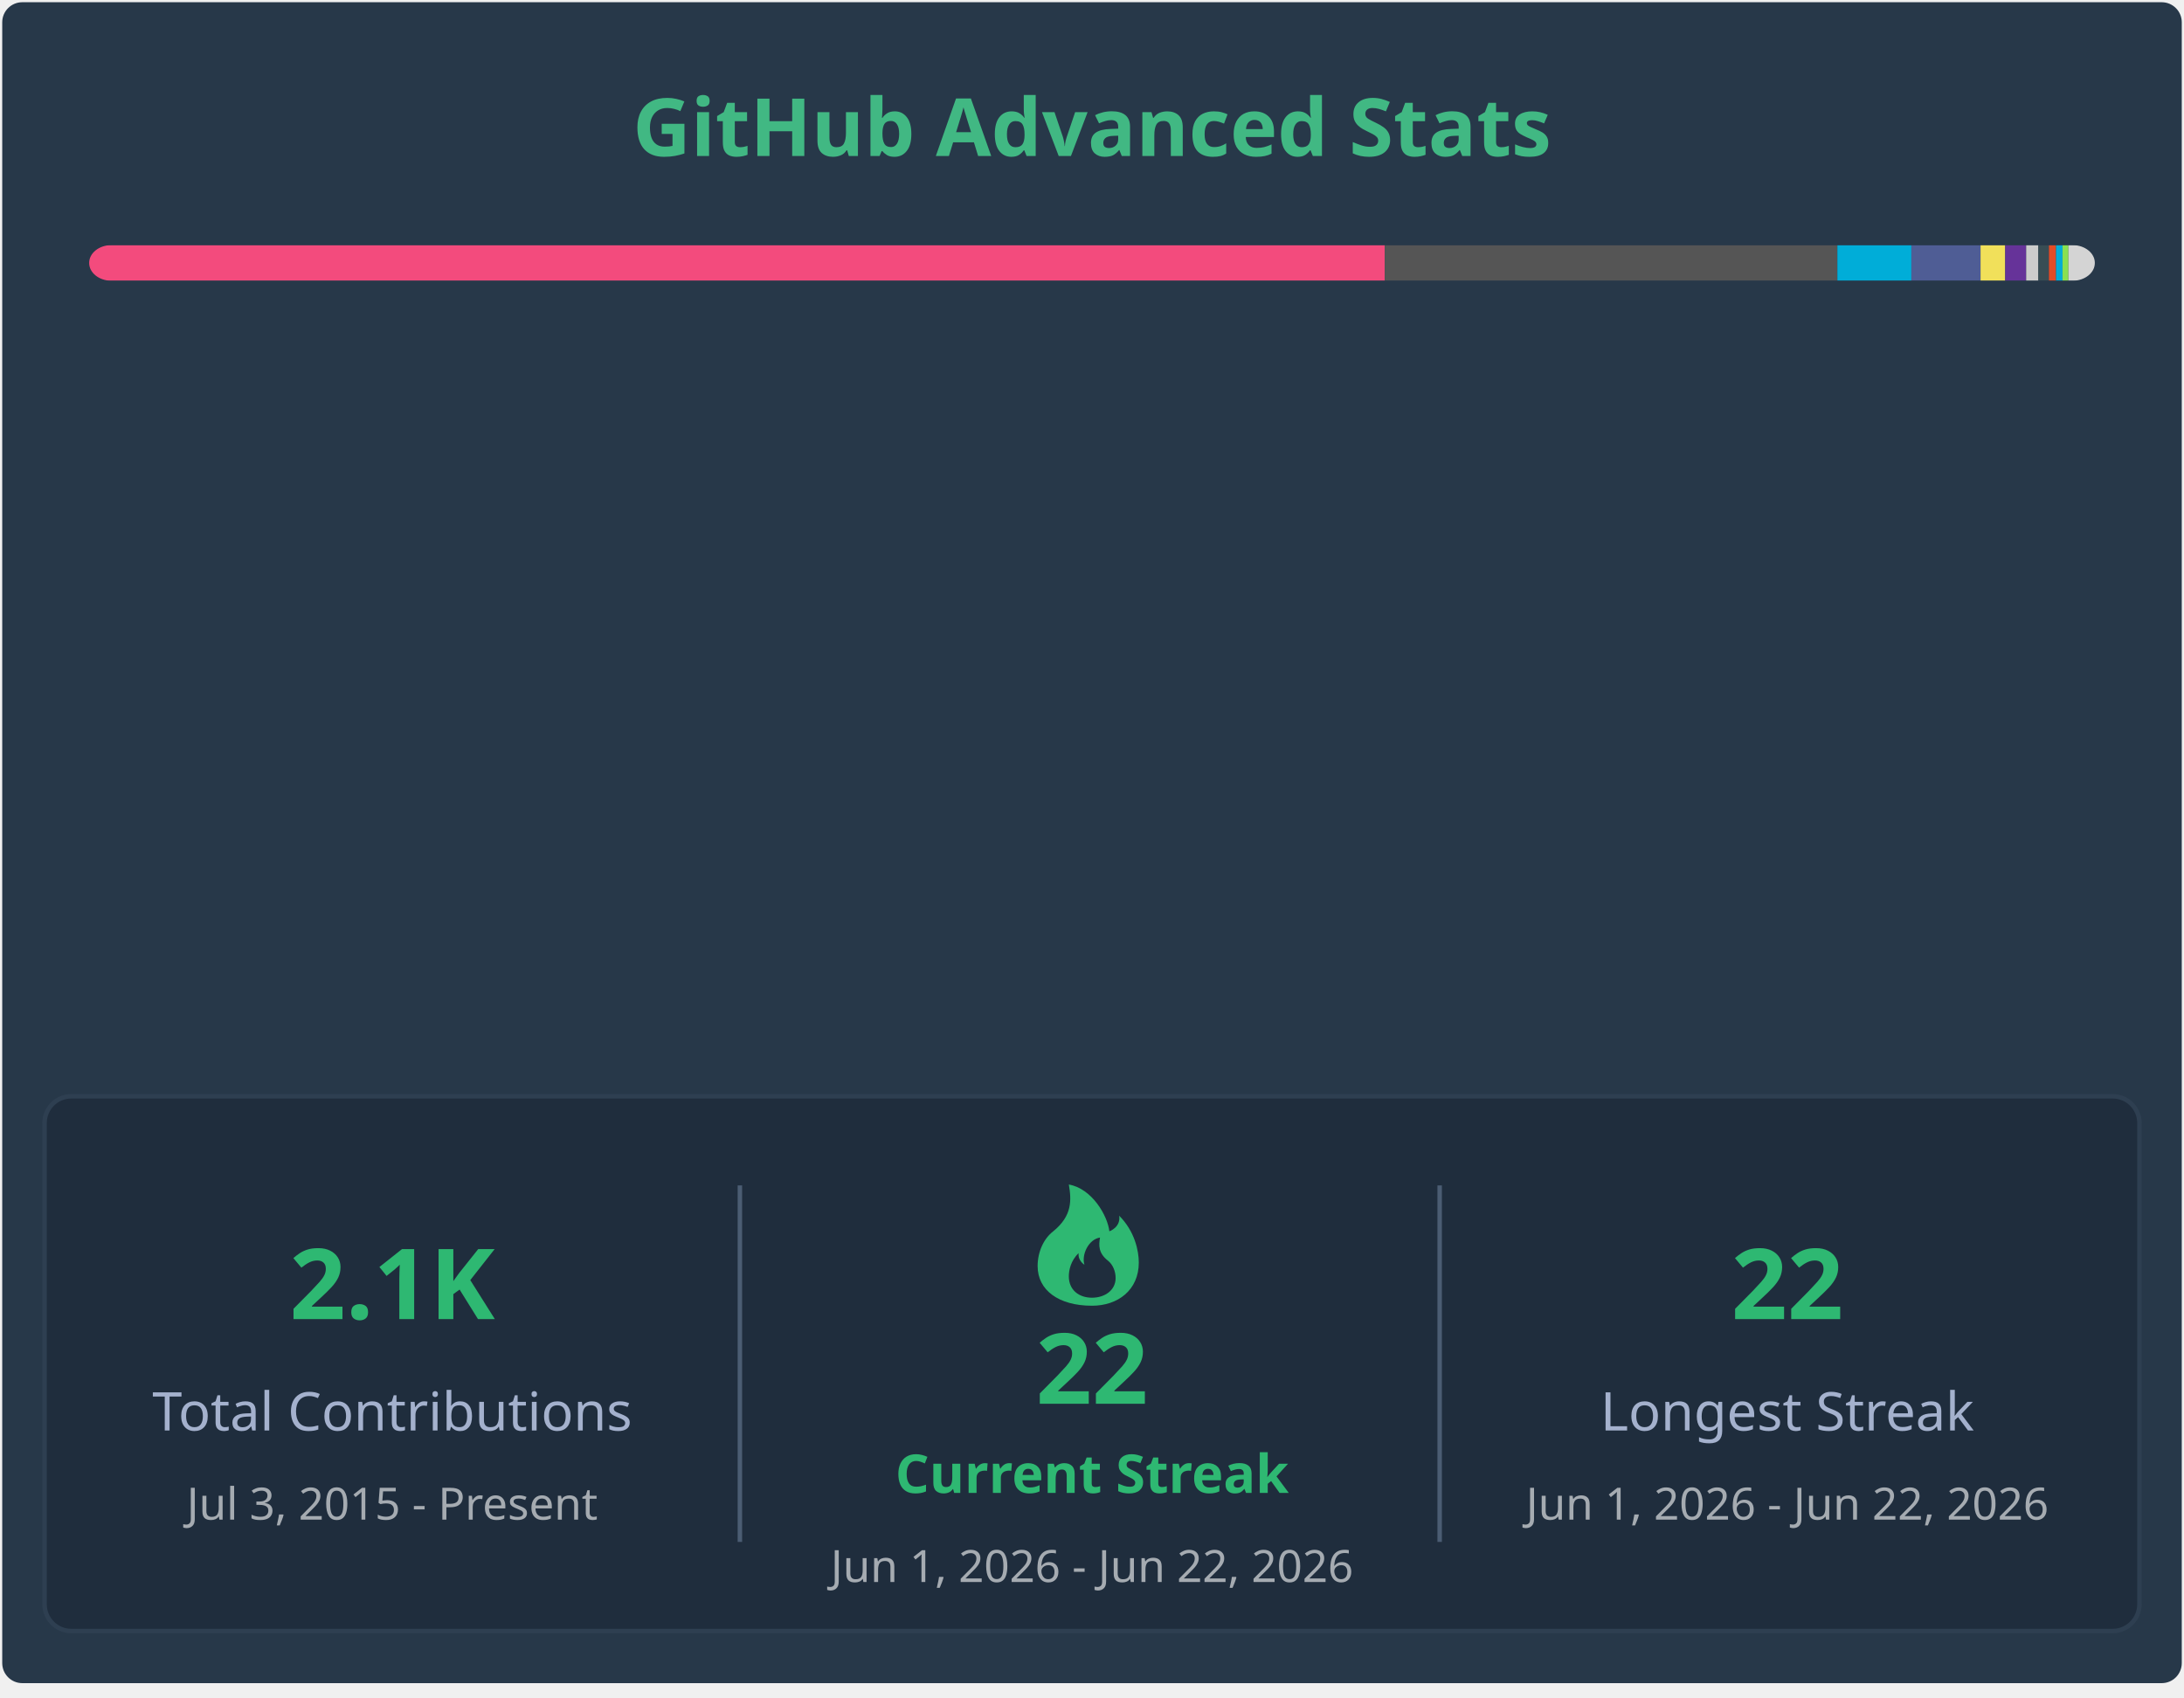
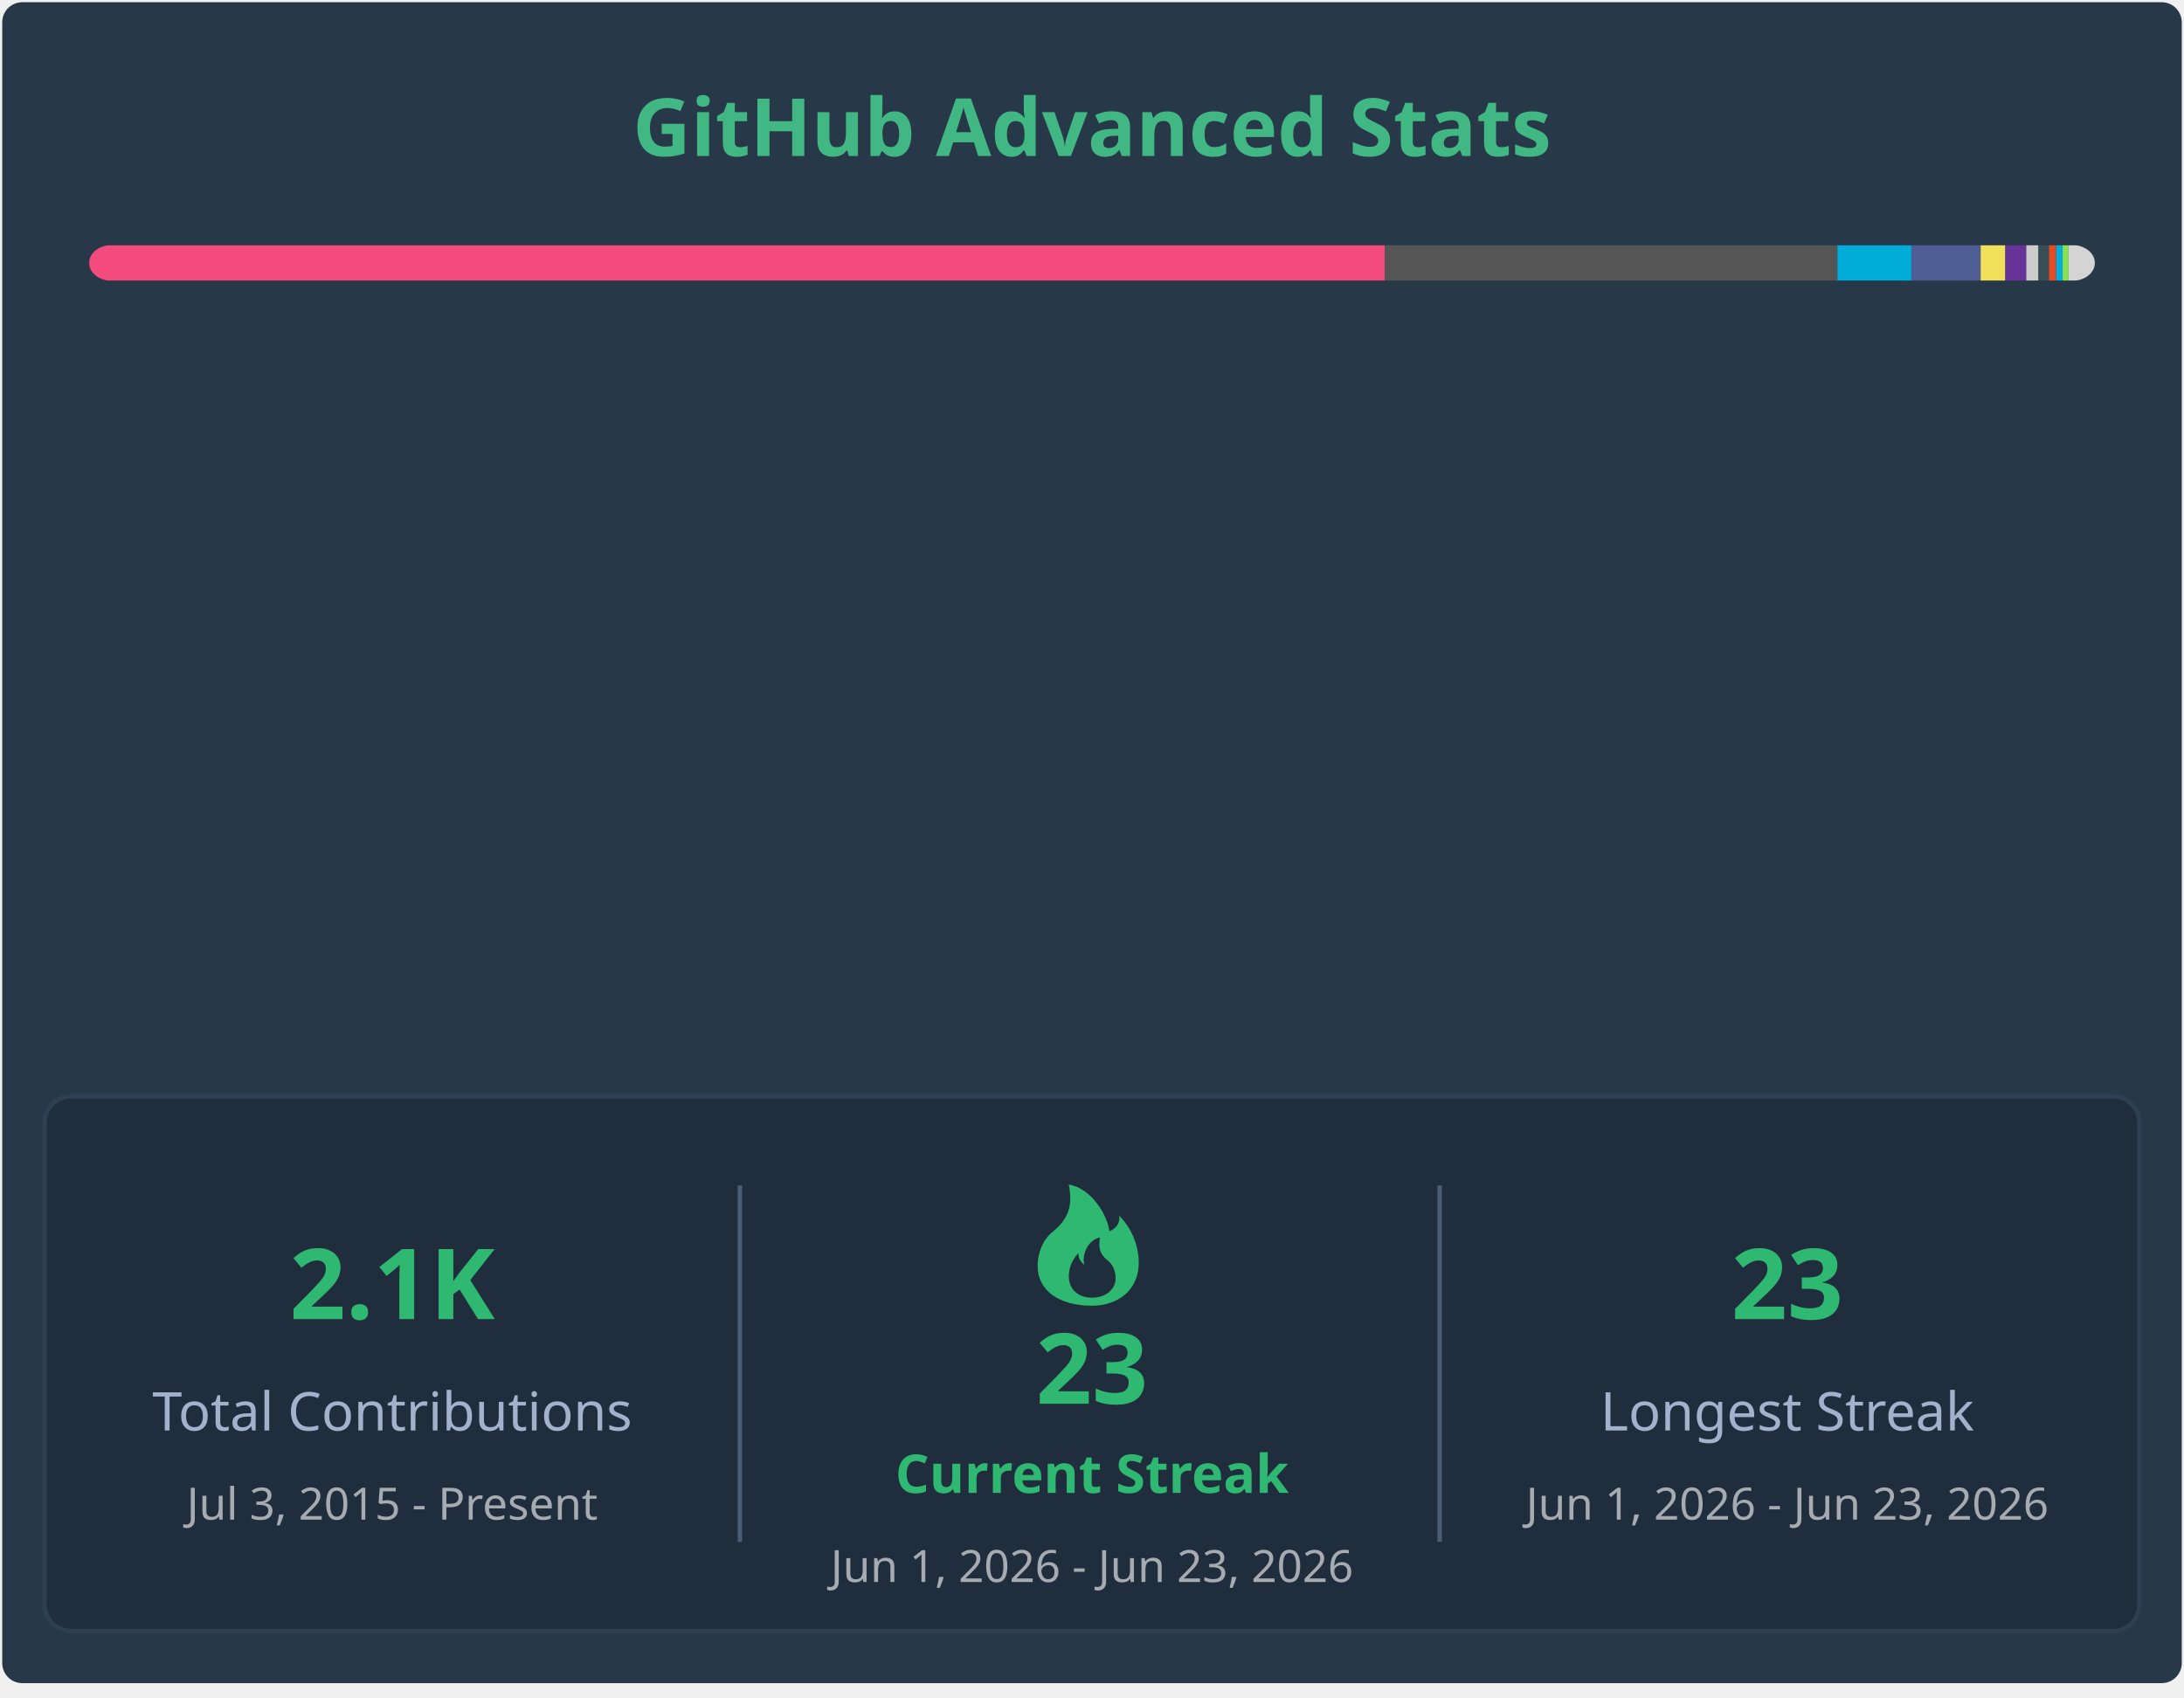
<svg xmlns="http://www.w3.org/2000/svg" width="490" height="381" viewBox="0 0 490 381" fill="none" role="img" aria-labelledby="descId">
  <style>
        .header {
            font: 600 18px 'Segoe UI', Ubuntu, Sans-Serif;
            fill: #41b883;
            animation: fadeInAnimation 0.8s ease-in-out forwards;
        }
        .stat-label {
            font: 600 12px 'Segoe UI', Ubuntu, Sans-Serif;
            fill: #fffefe;
        }
        .stat-value {
            font: 700 12px 'Segoe UI', Ubuntu, Sans-Serif;
            fill: #41b883;
        }
        .lang-name {
            font: 400 11px "Segoe UI", Ubuntu, Sans-Serif;
            fill: #fffefe;
        }
        .stagger {
            opacity: 0;
            animation: fadeInAnimation 0.3s ease-in-out forwards;
        }
        @keyframes fadeInAnimation {
            from { opacity: 0; }
            to { opacity: 1; }
        }
    </style>
  <rect x="0.5" y="0.5" rx="4.5" height="99%" stroke="#e4e2e2" width="489" fill="#273849" stroke-opacity="0" />
  <g transform="translate(245, 35)">
    <text x="0" y="0" class="header" text-anchor="middle">GitHub Advanced Stats</text>
  </g>
  <g transform="translate(20, 55)">
    <mask id="rect-mask">
      <rect x="0" y="0" width="450" height="8" fill="white" rx="5" />
    </mask>
    <rect mask="url(#rect-mask)" x="0" y="0" width="290.686" height="8" fill="#f34b7d" />
    <rect mask="url(#rect-mask)" x="290.686" y="0" width="101.547" height="8" fill="#555555" />
    <rect mask="url(#rect-mask)" x="392.233" y="0" width="16.6" height="8" fill="#00ADD8" />
-     <rect mask="url(#rect-mask)" x="408.833" y="0" width="15.523" height="8" fill="#4F5D95" />
-     <rect mask="url(#rect-mask)" x="424.356" y="0" width="5.533" height="8" fill="#f1e05a" />
-     <rect mask="url(#rect-mask)" x="429.888" y="0" width="4.705" height="8" fill="#663399" />
-     <rect mask="url(#rect-mask)" x="434.593" y="0" width="2.728" height="8" fill="#cccccc" />
-     <rect mask="url(#rect-mask)" x="437.321" y="0" width="2.374" height="8" fill="#384d54" />
-     <rect mask="url(#rect-mask)" x="439.694" y="0" width="1.599" height="8" fill="#e34c26" />
-     <rect mask="url(#rect-mask)" x="441.293" y="0" width="1.455" height="8" fill="#00ADD8" />
-     <rect mask="url(#rect-mask)" x="442.748" y="0" width="1.324" height="8" fill="#89e051" />
-     <rect mask="url(#rect-mask)" x="444.072" y="0" width="5.928" height="8" fill="#d4d4d4" />
+     <rect mask="url(#rect-mask)" x="408.833" y="0" width="15.545" height="8" fill="#4F5D95" />
+     <rect mask="url(#rect-mask)" x="424.377" y="0" width="5.533" height="8" fill="#f1e05a" />
+     <rect mask="url(#rect-mask)" x="429.91" y="0" width="4.705" height="8" fill="#663399" />
+     <rect mask="url(#rect-mask)" x="434.615" y="0" width="2.728" height="8" fill="#cccccc" />
+     <rect mask="url(#rect-mask)" x="437.342" y="0" width="2.374" height="8" fill="#384d54" />
+     <rect mask="url(#rect-mask)" x="439.716" y="0" width="1.599" height="8" fill="#e34c26" />
+     <rect mask="url(#rect-mask)" x="441.315" y="0" width="1.455" height="8" fill="#00ADD8" />
+     <rect mask="url(#rect-mask)" x="442.77" y="0" width="1.324" height="8" fill="#89e051" />
+     <rect mask="url(#rect-mask)" x="444.094" y="0" width="5.906" height="8" fill="#d4d4d4" />
    <g transform="translate(5, 25)">
      <g transform="translate(0, 0)">
        <g transform="translate(0, 0)">
          <g transform="translate(0, 0)" class="stagger" style="animation-delay: 450ms">
            <circle cx="5" cy="6" r="5" fill="#f34b7d" />
            <text x="15" y="10" class="lang-name">C++ 64.60%</text>
          </g>
          <g transform="translate(0, 25)" class="stagger" style="animation-delay: 550ms">
            <circle cx="5" cy="6" r="5" fill="#555555" />
            <text x="15" y="10" class="lang-name">C 22.57%</text>
          </g>
          <g transform="translate(0, 50)" class="stagger" style="animation-delay: 650ms">
            <circle cx="5" cy="6" r="5" fill="#00ADD8" />
            <text x="15" y="10" class="lang-name">Go 3.69%</text>
          </g>
          <g transform="translate(0, 75)" class="stagger" style="animation-delay: 750ms">
            <circle cx="5" cy="6" r="5" fill="#4F5D95" />
            <text x="15" y="10" class="lang-name">PHP 3.45%</text>
          </g>
          <g transform="translate(0, 100)" class="stagger" style="animation-delay: 850ms">
            <circle cx="5" cy="6" r="5" fill="#f1e05a" />
            <text x="15" y="10" class="lang-name">JavaScript 1.23%</text>
          </g>
          <g transform="translate(0, 125)" class="stagger" style="animation-delay: 950ms">
            <circle cx="5" cy="6" r="5" fill="#663399" />
            <text x="15" y="10" class="lang-name">CSS 1.05%</text>
          </g>
        </g>
        <g transform="translate(130, 0)">
          <g transform="translate(0, 0)" class="stagger" style="animation-delay: 450ms">
            <circle cx="5" cy="6" r="5" fill="#cccccc" />
            <text x="15" y="10" class="lang-name">Gettext Catalog 0.61%</text>
          </g>
          <g transform="translate(0, 25)" class="stagger" style="animation-delay: 550ms">
            <circle cx="5" cy="6" r="5" fill="#384d54" />
            <text x="15" y="10" class="lang-name">Dockerfile 0.53%</text>
          </g>
          <g transform="translate(0, 50)" class="stagger" style="animation-delay: 650ms">
            <circle cx="5" cy="6" r="5" fill="#e34c26" />
            <text x="15" y="10" class="lang-name">HTML 0.36%</text>
          </g>
          <g transform="translate(0, 75)" class="stagger" style="animation-delay: 750ms">
            <circle cx="5" cy="6" r="5" fill="#00ADD8" />
            <text x="15" y="10" class="lang-name">Go Template 0.32%</text>
          </g>
          <g transform="translate(0, 100)" class="stagger" style="animation-delay: 850ms">
            <circle cx="5" cy="6" r="5" fill="#89e051" />
            <text x="15" y="10" class="lang-name">Shell 0.29%</text>
          </g>
          <g transform="translate(0, 125)" class="stagger" style="animation-delay: 950ms">
            <circle cx="5" cy="6" r="5" fill="#d4d4d4" />
-             <text x="15" y="10" class="lang-name">Others 1.32%</text>
+             <text x="15" y="10" class="lang-name">Others 1.31%</text>
          </g>
        </g>
      </g>
      <g transform="translate(295, 2)">
        <g transform="translate(0, 2)" class="stagger" style="animation-delay: 0ms">
          <text x="0" y="10" class="stat-label">Total Commits:</text>
-           <text x="115" y="10" class="stat-value">832</text>
+           <text x="115" y="10" class="stat-value">834</text>
        </g>
        <g transform="translate(0, 24)" class="stagger" style="animation-delay: 100ms">
          <text x="0" y="10" class="stat-label">Merged PRs:</text>
          <text x="115" y="10" class="stat-value">137</text>
        </g>
        <g transform="translate(0, 46)" class="stagger" style="animation-delay: 200ms">
          <text x="0" y="10" class="stat-label">Code Reviews:</text>
          <text x="115" y="10" class="stat-value">2</text>
        </g>
        <g transform="translate(0, 68)" class="stagger" style="animation-delay: 300ms">
          <text x="0" y="10" class="stat-label">Total Issues:</text>
          <text x="115" y="10" class="stat-value">108</text>
        </g>
        <g transform="translate(0, 90)" class="stagger" style="animation-delay: 400ms">
          <text x="0" y="10" class="stat-label">Total Stars:</text>
          <text x="115" y="10" class="stat-value">6</text>
        </g>
        <g transform="translate(0, 112)" class="stagger" style="animation-delay: 500ms">
          <text x="0" y="10" class="stat-label">Total Repositories:</text>
          <text x="115" y="10" class="stat-value">14</text>
        </g>
        <g transform="translate(0, 134)" class="stagger" style="animation-delay: 600ms">
          <text x="0" y="10" class="stat-label">Followers:</text>
          <text x="115" y="10" class="stat-value">9</text>
        </g>
      </g>
    </g>
  </g>
  <g transform="translate(10, 246)">
    <rect width="470" height="120" rx="6" fill="#1f2d3d" stroke="#2e3f51" stroke-width="1" />
    <g transform="translate(0, 20)">
      <text x="78" y="30" fill="#2eb872" font-family="Segoe UI, Ubuntu, sans-serif" font-weight="bold" font-size="22px" text-anchor="middle">
                2.1K
            </text>
      <text x="78" y="55" fill="#a4b1cd" font-family="Segoe UI, Ubuntu, sans-serif" font-size="12px" text-anchor="middle">
                Total Contributions
            </text>
      <text x="78" y="75" fill="#ffffff" opacity="0.6" font-family="Segoe UI, Ubuntu, sans-serif" font-size="10px" text-anchor="middle">
                Jul  3, 2015 - Present
            </text>
    </g>
    <line x1="156" y1="20" x2="156" y2="100" stroke="#4b5d73" stroke-width="1" />
    <g transform="translate(156, 15)">
      <path d="M79,32 C84.8,32 89.5,28.5 89.5,22.3 C89.5,19.7 88.6,15.3 85.1,11.8 C85.5,14.4 82.9,15.3 82.9,15.3 C82.5,11.8 79,5.7 73.8,4.8 C74.4,8.3 74.6,11.8 70.3,15.3 C68.1,17 66.8,20 66.8,23.1 C66.8,28.5 71.5,32 79,32 M79,30.2 C76.1,30.2 73.8,28.5 73.8,25.4 C73.8,24.1 74.2,21.9 76,20.2 C75.8,21.9 77.3,22.8 77.3,22.8 C76.6,20.6 78.2,17.1 80.8,16.7 C80.5,18.4 80.4,20.2 82.6,21.9 C83.7,22.8 84.3,24.3 84.3,25.8 C84.3,28.5 81.9,30.2 79,30.2" fill="#2eb872" />
      <text x="79" y="54" fill="#2eb872" font-family="Segoe UI, Ubuntu, sans-serif" font-weight="bold" font-size="22px" text-anchor="middle">
-                 22
+                 23
            </text>
      <text x="79" y="74" fill="#2eb872" font-family="Segoe UI, Ubuntu, sans-serif" font-weight="bold" font-size="12px" text-anchor="middle">
                Current Streak
            </text>
      <text x="79" y="94" fill="#ffffff" opacity="0.6" font-family="Segoe UI, Ubuntu, sans-serif" font-size="10px" text-anchor="middle">
-                 Jun  1, 2026 - Jun 22, 2026
+                 Jun  1, 2026 - Jun 23, 2026
            </text>
    </g>
    <line x1="313" y1="20" x2="313" y2="100" stroke="#4b5d73" stroke-width="1" />
    <g transform="translate(313, 20)">
      <text x="78" y="30" fill="#2eb872" font-family="Segoe UI, Ubuntu, sans-serif" font-weight="bold" font-size="22px" text-anchor="middle">
-                 22
+                 23
            </text>
      <text x="78" y="55" fill="#a4b1cd" font-family="Segoe UI, Ubuntu, sans-serif" font-size="12px" text-anchor="middle">
                Longest Streak
            </text>
      <text x="78" y="75" fill="#ffffff" opacity="0.6" font-family="Segoe UI, Ubuntu, sans-serif" font-size="10px" text-anchor="middle">
-                 Jun  1, 2026 - Jun 22, 2026
+                 Jun  1, 2026 - Jun 23, 2026
            </text>
    </g>
  </g>
</svg>
